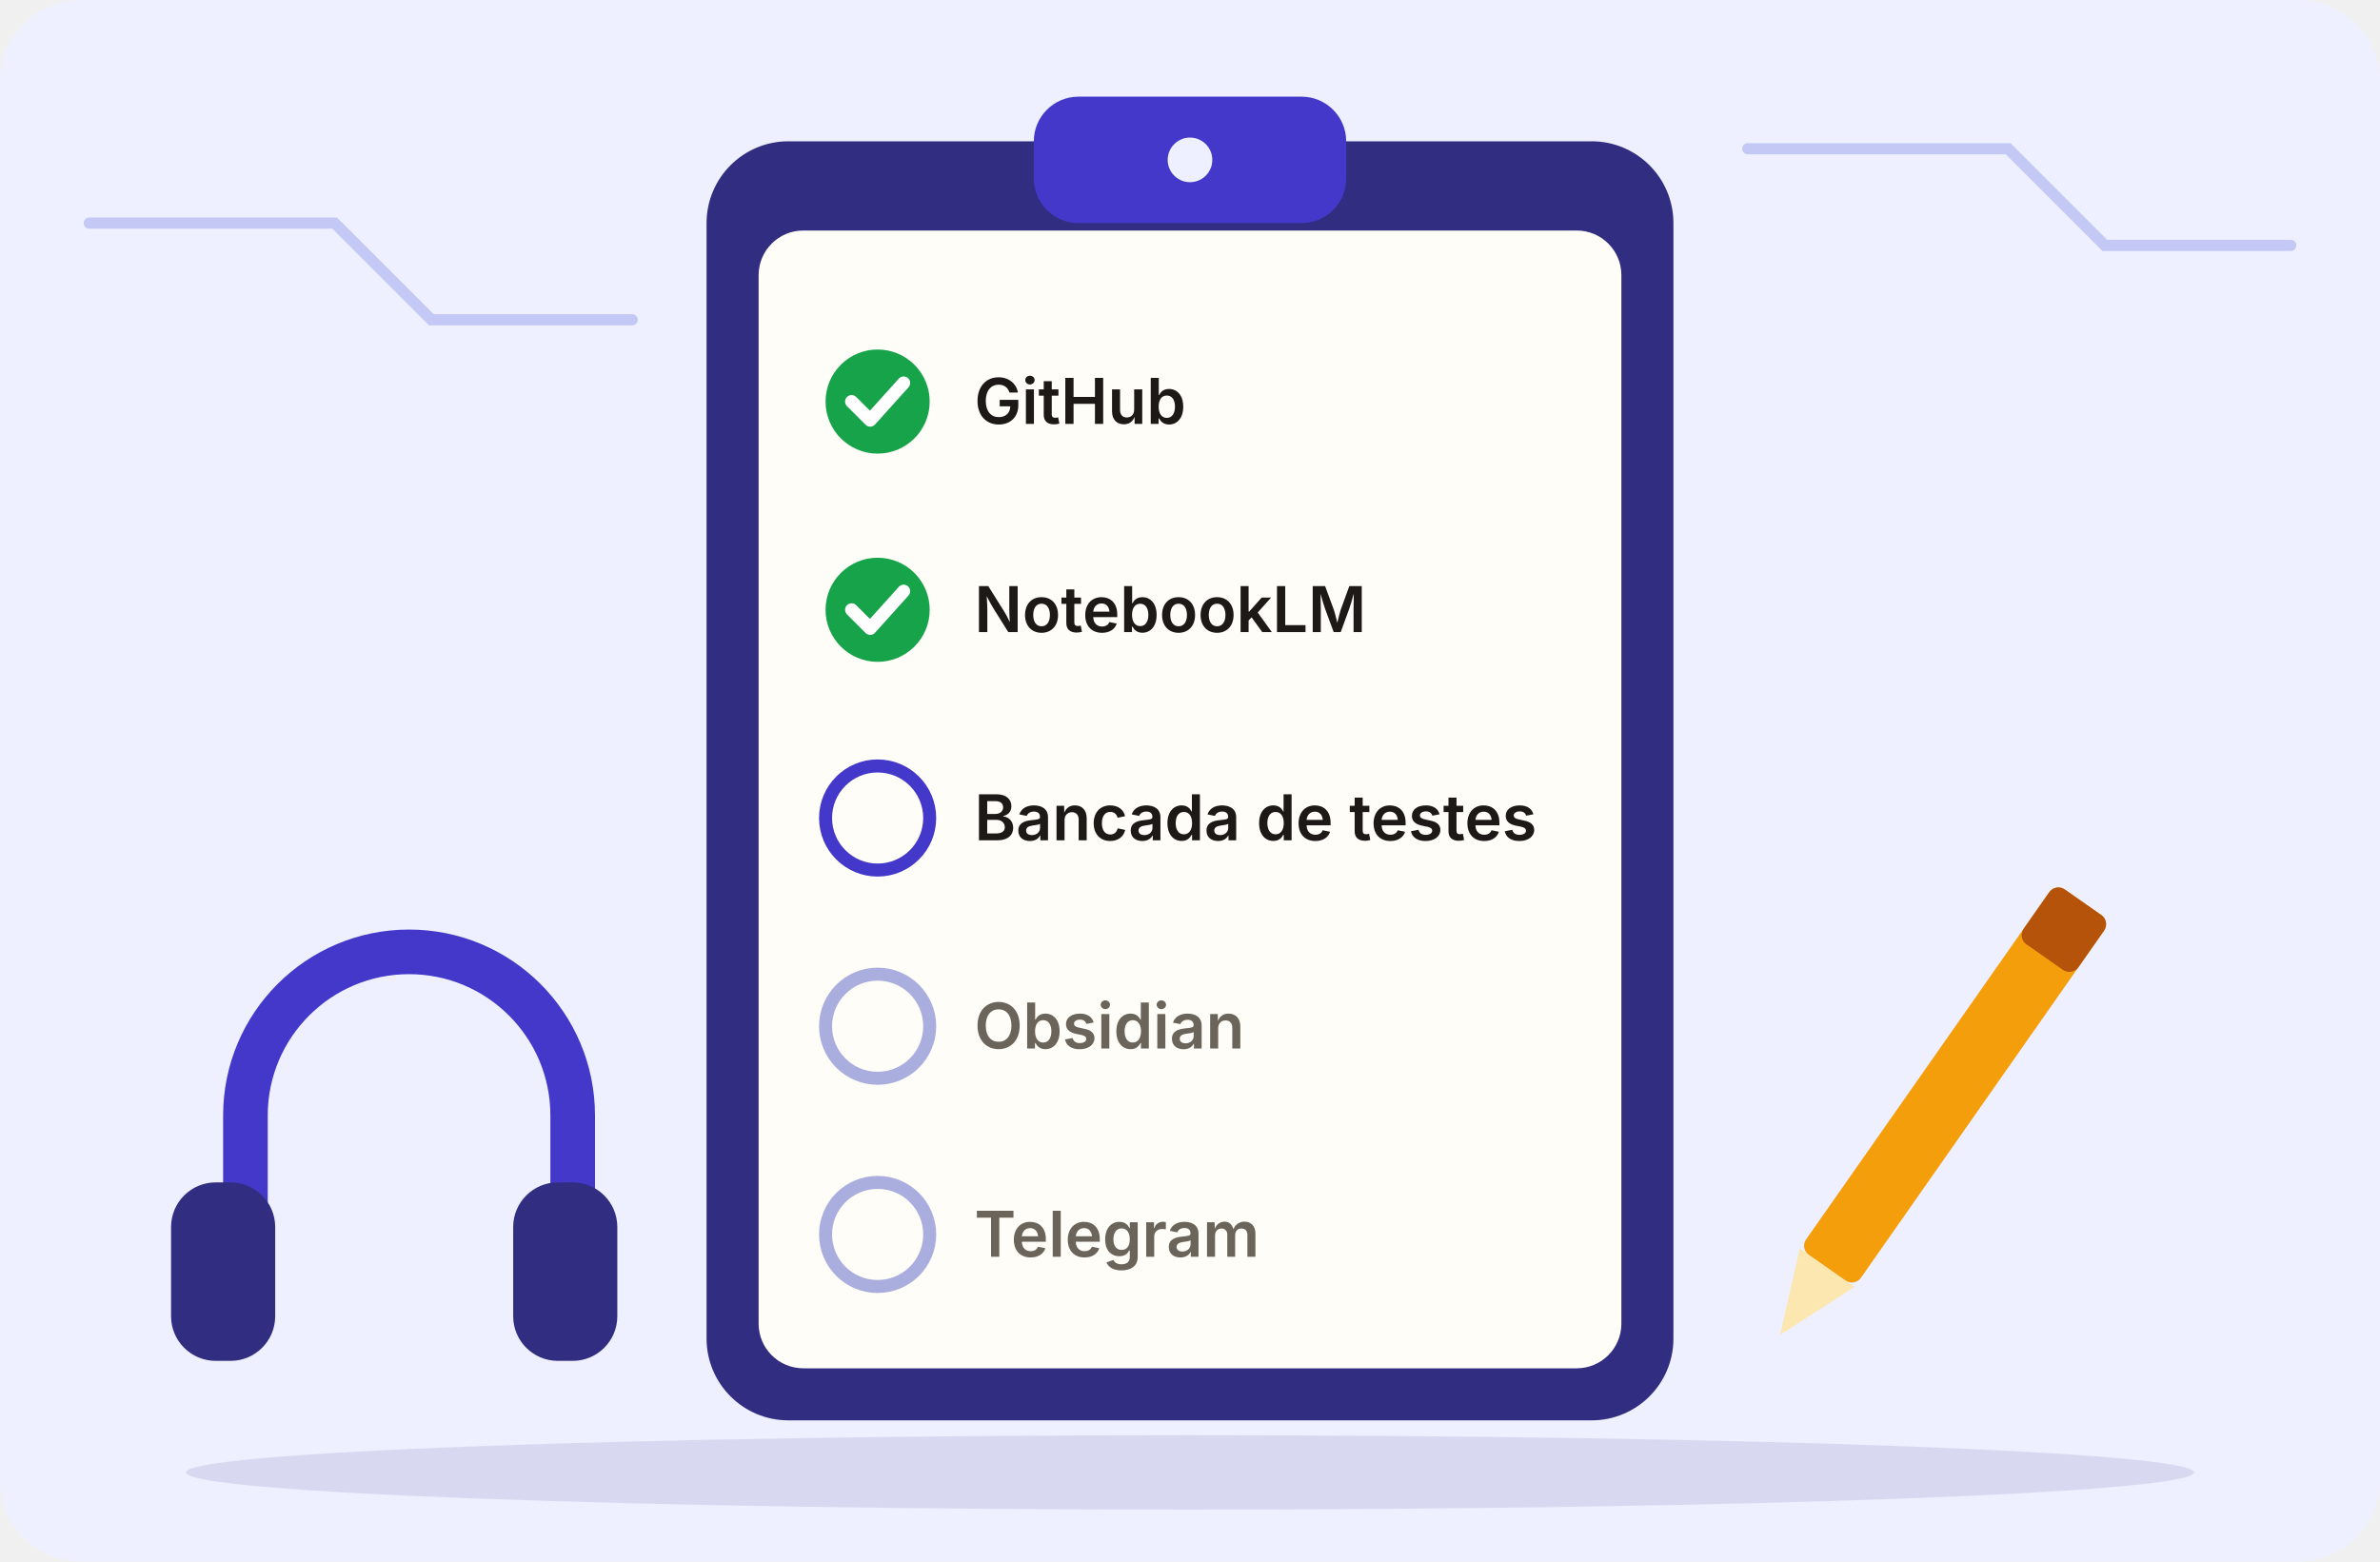
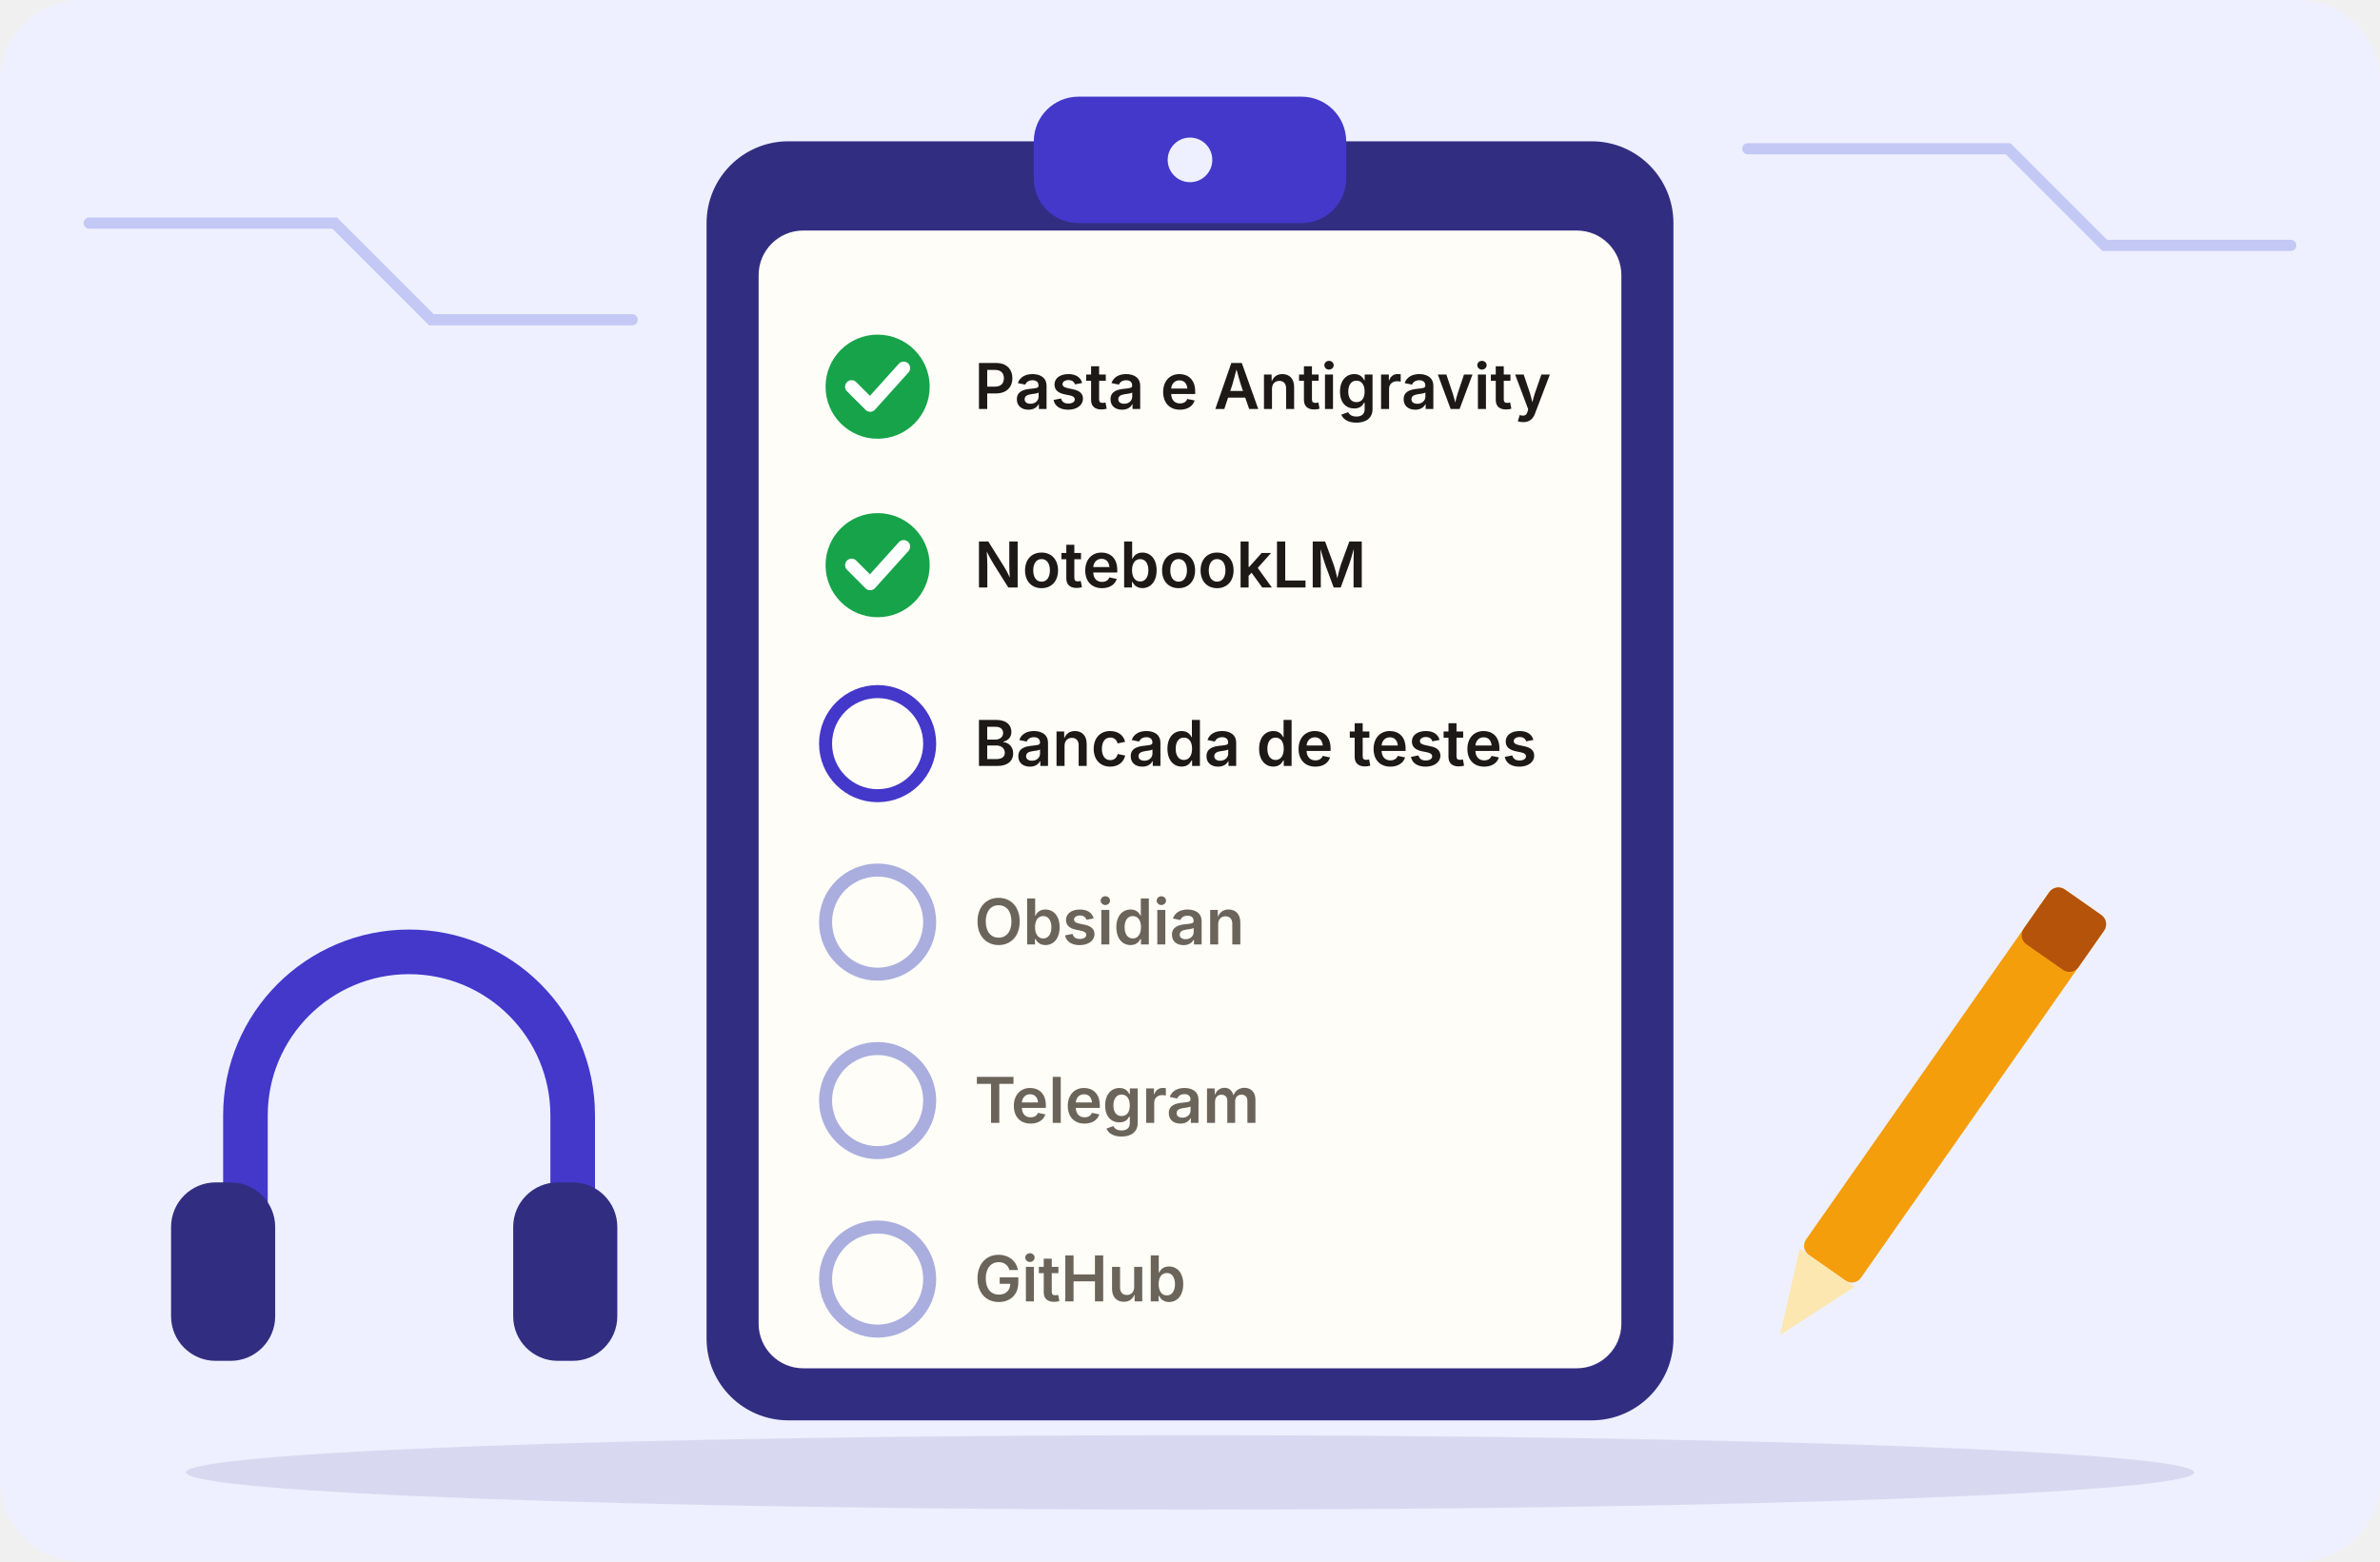
- <svg xmlns="http://www.w3.org/2000/svg" viewBox="0 0 640 420" role="img" aria-label="Prancheta com as cinco etapas do manual, duas já marcadas, e um fone de ouvido">
+ <svg xmlns="http://www.w3.org/2000/svg" viewBox="0 0 640 420" role="img" aria-label="Prancheta com as seis etapas do manual, duas já marcadas, e um fone de ouvido">
  <rect width="640" height="420" rx="22" fill="#eef0ff" />
  <g fill="none" stroke="#c3c8f5" stroke-width="3" stroke-linecap="round">
    <path d="M24 60 H90 L116 86 H170" />
    <path d="M470 40 H540 L566 66 H616" />
  </g>
  <rect x="190" y="38" width="260" height="344" rx="22" fill="#312e81" />
  <rect x="204" y="62" width="232" height="306" rx="12" fill="#fffdf8" />
  <rect x="278" y="26" width="84" height="34" rx="12" fill="#4338ca" />
  <circle cx="320" cy="43" r="6" fill="#eef0ff" />
  <g font-family="Inter,Segoe UI,Arial,sans-serif" font-size="17" font-weight="600" fill="#1c1917">
-     <circle cx="236" cy="108" r="14" fill="#16a34a" />
-     <path d="M229 108 l5 5 l9 -10" fill="none" stroke="#fff" stroke-width="3.5" stroke-linecap="round" stroke-linejoin="round" />
-     <text x="262" y="114">GitHub</text>
-     <circle cx="236" cy="164" r="14" fill="#16a34a" />
-     <path d="M229 164 l5 5 l9 -10" fill="none" stroke="#fff" stroke-width="3.5" stroke-linecap="round" stroke-linejoin="round" />
-     <text x="262" y="170">NotebookLM</text>
-     <circle cx="236" cy="220" r="14" fill="none" stroke="#4338ca" stroke-width="3.5" />
-     <text x="262" y="226">Bancada de testes</text>
-     <circle cx="236" cy="276" r="14" fill="none" stroke="#a9aede" stroke-width="3.5" />
-     <text x="262" y="282" fill="#6b645a">Obsidian</text>
-     <circle cx="236" cy="332" r="14" fill="none" stroke="#a9aede" stroke-width="3.5" />
-     <text x="262" y="338" fill="#6b645a">Telegram</text>
+     <circle cx="236" cy="104" r="14" fill="#16a34a" />
+     <path d="M229 104 l5 5 l9 -10" fill="none" stroke="#fff" stroke-width="3.5" stroke-linecap="round" stroke-linejoin="round" />
+     <text x="262" y="110">Pasta e Antigravity</text>
+     <circle cx="236" cy="152" r="14" fill="#16a34a" />
+     <path d="M229 152 l5 5 l9 -10" fill="none" stroke="#fff" stroke-width="3.5" stroke-linecap="round" stroke-linejoin="round" />
+     <text x="262" y="158">NotebookLM</text>
+     <circle cx="236" cy="200" r="14" fill="none" stroke="#4338ca" stroke-width="3.5" />
+     <text x="262" y="206">Bancada de testes</text>
+     <circle cx="236" cy="248" r="14" fill="none" stroke="#a9aede" stroke-width="3.5" />
+     <text x="262" y="254" fill="#6b645a">Obsidian</text>
+     <circle cx="236" cy="296" r="14" fill="none" stroke="#a9aede" stroke-width="3.5" />
+     <text x="262" y="302" fill="#6b645a">Telegram</text>
+     <circle cx="236" cy="344" r="14" fill="none" stroke="#a9aede" stroke-width="3.5" />
+     <text x="262" y="350" fill="#6b645a">GitHub</text>
  </g>
  <g transform="translate(520 300) rotate(35)">
    <rect x="-9" y="-70" width="18" height="120" rx="3" fill="#f59e0b" />
    <polygon points="-9,50 9,50 0,72" fill="#fde7b0" />
    <rect x="-9" y="-70" width="18" height="18" rx="3" fill="#b45309" />
  </g>
  <path d="M66 330 v-30 a44 44 0 0 1 88 0 v30" fill="none" stroke="#4338ca" stroke-width="12" stroke-linecap="round" />
  <rect x="46" y="318" width="28" height="48" rx="12" fill="#312e81" />
  <rect x="138" y="318" width="28" height="48" rx="12" fill="#312e81" />
  <ellipse cx="320" cy="396" rx="270" ry="10" fill="#312e81" opacity=".12" />
</svg>
